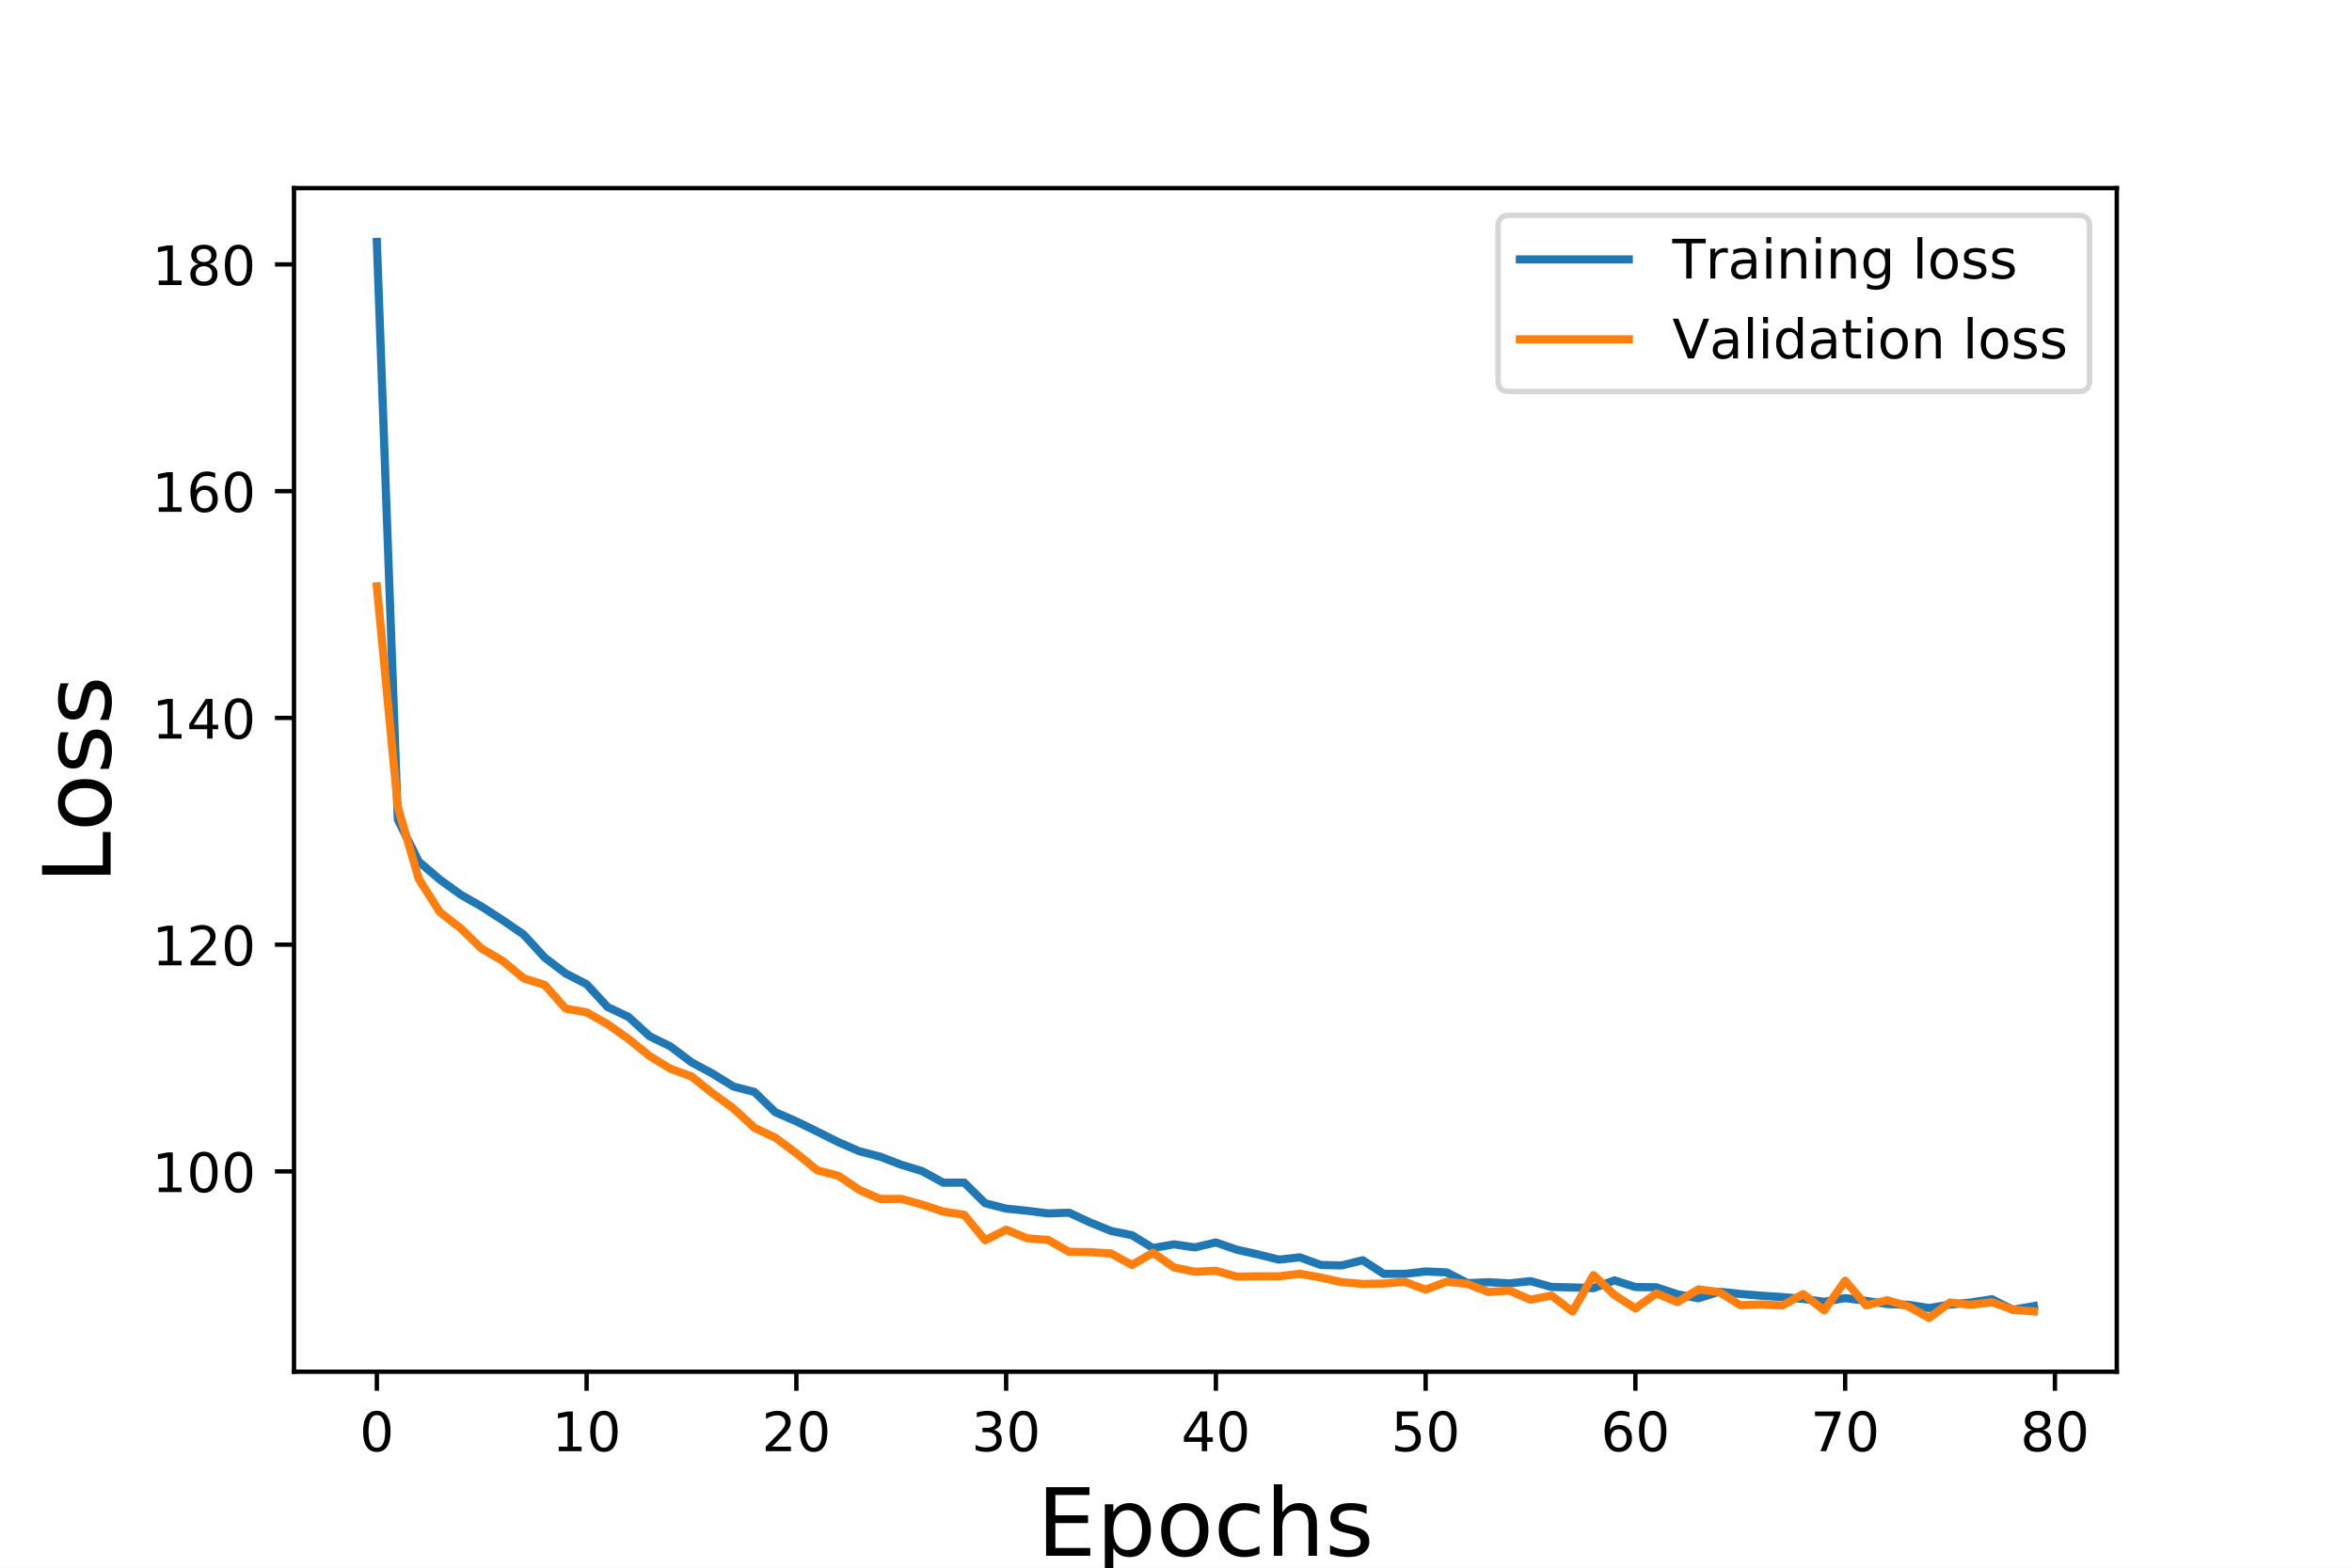
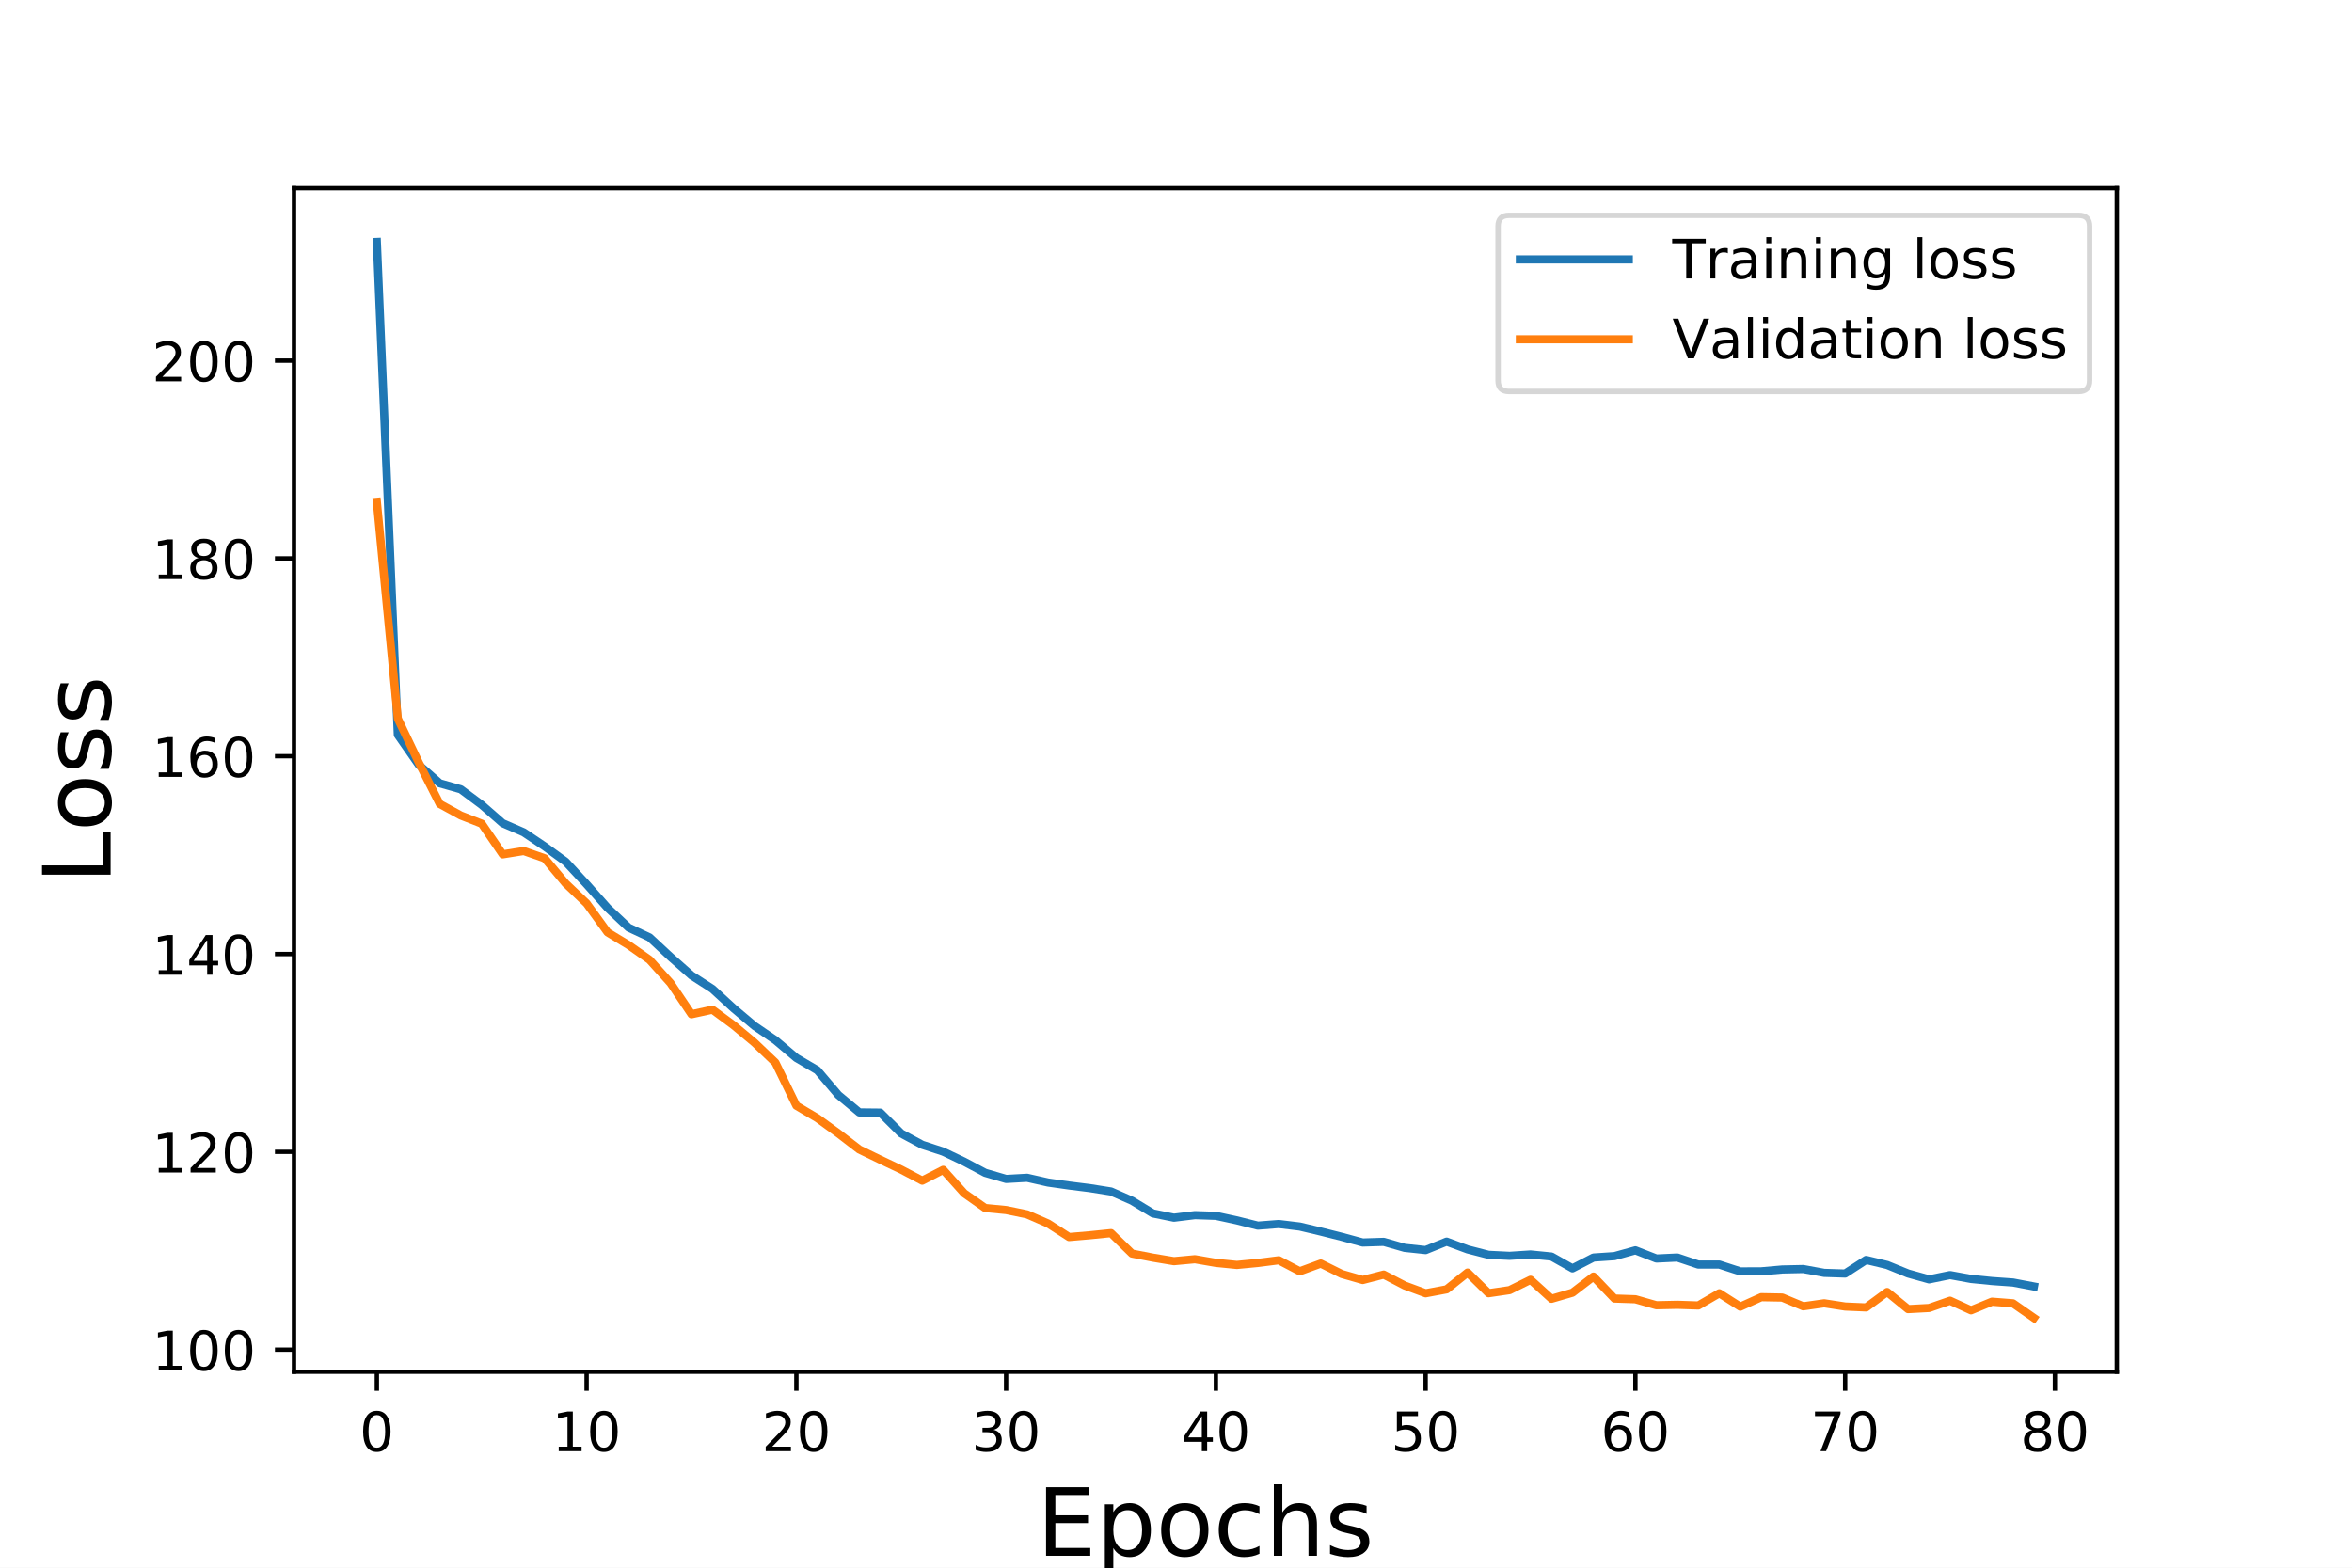
<svg xmlns="http://www.w3.org/2000/svg" xmlns:xlink="http://www.w3.org/1999/xlink" height="288pt" version="1.1" viewBox="0 0 432 288" width="432pt">
  <defs>
    <style type="text/css">
*{stroke-linecap:butt;stroke-linejoin:round;}
  </style>
  </defs>
  <g id="figure_1">
    <g id="patch_1">
      <path d="M 0 288 L 432 288 L 432 0 L 0 0 z " style="fill:#ffffff;" />
    </g>
    <g id="axes_1">
      <g id="patch_2">
        <path d="M 54 252 L 388.8 252 L 388.8 34.56 L 54 34.56 z " style="fill:#ffffff;" />
      </g>
      <g id="matplotlib.axis_1">
        <g id="xtick_1">
          <g id="line2d_1">
            <defs>
-               <path d="M 0 0 L 0 3.5 " id="md4dbf71b27" style="stroke:#000000;stroke-width:0.8;" />
-             </defs>
-             <g>
-               <use style="stroke:#000000;stroke-width:0.8;" x="69.218" xlink:href="#md4dbf71b27" y="252" />
+               <path d="M 0 0 L 0 3.5 " id="m3a8b61f6ad" style="stroke:#000000;stroke-width:0.8;" />
+             </defs>
+             <g>
+               <use style="stroke:#000000;stroke-width:0.8;" x="69.218" xlink:href="#m3a8b61f6ad" y="252" />
            </g>
          </g>
          <g id="text_1">
            <defs>
              <path d="M 31.781 66.406 Q 24.172 66.406 20.328 58.906 Q 16.5 51.422 16.5 36.375 Q 16.5 21.391 20.328 13.891 Q 24.172 6.391 31.781 6.391 Q 39.453 6.391 43.281 13.891 Q 47.125 21.391 47.125 36.375 Q 47.125 51.422 43.281 58.906 Q 39.453 66.406 31.781 66.406 z M 31.781 74.219 Q 44.047 74.219 50.516 64.516 Q 56.984 54.828 56.984 36.375 Q 56.984 17.969 50.516 8.266 Q 44.047 -1.422 31.781 -1.422 Q 19.531 -1.422 13.062 8.266 Q 6.594 17.969 6.594 36.375 Q 6.594 54.828 13.062 64.516 Q 19.531 74.219 31.781 74.219 z " id="DejaVuSans-48" />
            </defs>
            <g transform="translate(66.03693 266.5984)scale(0.1 -0.1)">
              <use xlink:href="#DejaVuSans-48" />
            </g>
          </g>
        </g>
        <g id="xtick_2">
          <g id="line2d_2">
            <g>
-               <use style="stroke:#000000;stroke-width:0.8;" x="107.745" xlink:href="#md4dbf71b27" y="252" />
+               <use style="stroke:#000000;stroke-width:0.8;" x="107.745" xlink:href="#m3a8b61f6ad" y="252" />
            </g>
          </g>
          <g id="text_2">
            <defs>
              <path d="M 12.406 8.297 L 28.516 8.297 L 28.516 63.922 L 10.984 60.406 L 10.984 69.391 L 28.422 72.906 L 38.281 72.906 L 38.281 8.297 L 54.391 8.297 L 54.391 0 L 12.406 0 z " id="DejaVuSans-49" />
            </defs>
            <g transform="translate(101.3827 266.5984)scale(0.1 -0.1)">
              <use xlink:href="#DejaVuSans-49" />
              <use x="63.623" xlink:href="#DejaVuSans-48" />
            </g>
          </g>
        </g>
        <g id="xtick_3">
          <g id="line2d_3">
            <g>
-               <use style="stroke:#000000;stroke-width:0.8;" x="146.272" xlink:href="#md4dbf71b27" y="252" />
+               <use style="stroke:#000000;stroke-width:0.8;" x="146.272" xlink:href="#m3a8b61f6ad" y="252" />
            </g>
          </g>
          <g id="text_3">
            <defs>
              <path d="M 19.188 8.297 L 53.609 8.297 L 53.609 0 L 7.328 0 L 7.328 8.297 Q 12.938 14.109 22.625 23.891 Q 32.328 33.688 34.812 36.531 Q 39.547 41.844 41.422 45.531 Q 43.312 49.219 43.312 52.781 Q 43.312 58.594 39.234 62.25 Q 35.156 65.922 28.609 65.922 Q 23.969 65.922 18.812 64.312 Q 13.672 62.703 7.812 59.422 L 7.812 69.391 Q 13.766 71.781 18.938 73 Q 24.125 74.219 28.422 74.219 Q 39.75 74.219 46.484 68.547 Q 53.219 62.891 53.219 53.422 Q 53.219 48.922 51.531 44.891 Q 49.859 40.875 45.406 35.406 Q 44.188 33.984 37.641 27.219 Q 31.109 20.453 19.188 8.297 z " id="DejaVuSans-50" />
            </defs>
            <g transform="translate(139.9098 266.5984)scale(0.1 -0.1)">
              <use xlink:href="#DejaVuSans-50" />
              <use x="63.623" xlink:href="#DejaVuSans-48" />
            </g>
          </g>
        </g>
        <g id="xtick_4">
          <g id="line2d_4">
            <g>
-               <use style="stroke:#000000;stroke-width:0.8;" x="184.799" xlink:href="#md4dbf71b27" y="252" />
+               <use style="stroke:#000000;stroke-width:0.8;" x="184.799" xlink:href="#m3a8b61f6ad" y="252" />
            </g>
          </g>
          <g id="text_4">
            <defs>
              <path d="M 40.578 39.312 Q 47.656 37.797 51.625 33 Q 55.609 28.219 55.609 21.188 Q 55.609 10.406 48.188 4.484 Q 40.766 -1.422 27.094 -1.422 Q 22.516 -1.422 17.656 -0.516 Q 12.797 0.391 7.625 2.203 L 7.625 11.719 Q 11.719 9.328 16.594 8.109 Q 21.484 6.891 26.812 6.891 Q 36.078 6.891 40.938 10.547 Q 45.797 14.203 45.797 21.188 Q 45.797 27.641 41.281 31.266 Q 36.766 34.906 28.719 34.906 L 20.219 34.906 L 20.219 43.016 L 29.109 43.016 Q 36.375 43.016 40.234 45.922 Q 44.094 48.828 44.094 54.297 Q 44.094 59.906 40.109 62.906 Q 36.141 65.922 28.719 65.922 Q 24.656 65.922 20.016 65.031 Q 15.375 64.156 9.812 62.312 L 9.812 71.094 Q 15.438 72.656 20.344 73.438 Q 25.25 74.219 29.594 74.219 Q 40.828 74.219 47.359 69.109 Q 53.906 64.016 53.906 55.328 Q 53.906 49.266 50.438 45.094 Q 46.969 40.922 40.578 39.312 z " id="DejaVuSans-51" />
            </defs>
            <g transform="translate(178.4368 266.5984)scale(0.1 -0.1)">
              <use xlink:href="#DejaVuSans-51" />
              <use x="63.623" xlink:href="#DejaVuSans-48" />
            </g>
          </g>
        </g>
        <g id="xtick_5">
          <g id="line2d_5">
            <g>
-               <use style="stroke:#000000;stroke-width:0.8;" x="223.326" xlink:href="#md4dbf71b27" y="252" />
+               <use style="stroke:#000000;stroke-width:0.8;" x="223.326" xlink:href="#m3a8b61f6ad" y="252" />
            </g>
          </g>
          <g id="text_5">
            <defs>
              <path d="M 37.797 64.312 L 12.891 25.391 L 37.797 25.391 z M 35.203 72.906 L 47.609 72.906 L 47.609 25.391 L 58.016 25.391 L 58.016 17.188 L 47.609 17.188 L 47.609 0 L 37.797 0 L 37.797 17.188 L 4.891 17.188 L 4.891 26.703 z " id="DejaVuSans-52" />
            </defs>
            <g transform="translate(216.9639 266.5984)scale(0.1 -0.1)">
              <use xlink:href="#DejaVuSans-52" />
              <use x="63.623" xlink:href="#DejaVuSans-48" />
            </g>
          </g>
        </g>
        <g id="xtick_6">
          <g id="line2d_6">
            <g>
-               <use style="stroke:#000000;stroke-width:0.8;" x="261.853" xlink:href="#md4dbf71b27" y="252" />
+               <use style="stroke:#000000;stroke-width:0.8;" x="261.853" xlink:href="#m3a8b61f6ad" y="252" />
            </g>
          </g>
          <g id="text_6">
            <defs>
              <path d="M 10.797 72.906 L 49.516 72.906 L 49.516 64.594 L 19.828 64.594 L 19.828 46.734 Q 21.969 47.469 24.109 47.828 Q 26.266 48.188 28.422 48.188 Q 40.625 48.188 47.75 41.5 Q 54.891 34.812 54.891 23.391 Q 54.891 11.625 47.562 5.094 Q 40.234 -1.422 26.906 -1.422 Q 22.312 -1.422 17.547 -0.641 Q 12.797 0.141 7.719 1.703 L 7.719 11.625 Q 12.109 9.234 16.797 8.062 Q 21.484 6.891 26.703 6.891 Q 35.156 6.891 40.078 11.328 Q 45.016 15.766 45.016 23.391 Q 45.016 31 40.078 35.438 Q 35.156 39.891 26.703 39.891 Q 22.75 39.891 18.812 39.016 Q 14.891 38.141 10.797 36.281 z " id="DejaVuSans-53" />
            </defs>
            <g transform="translate(255.4909 266.5984)scale(0.1 -0.1)">
              <use xlink:href="#DejaVuSans-53" />
              <use x="63.623" xlink:href="#DejaVuSans-48" />
            </g>
          </g>
        </g>
        <g id="xtick_7">
          <g id="line2d_7">
            <g>
-               <use style="stroke:#000000;stroke-width:0.8;" x="300.38" xlink:href="#md4dbf71b27" y="252" />
+               <use style="stroke:#000000;stroke-width:0.8;" x="300.38" xlink:href="#m3a8b61f6ad" y="252" />
            </g>
          </g>
          <g id="text_7">
            <defs>
              <path d="M 33.016 40.375 Q 26.375 40.375 22.484 35.828 Q 18.609 31.297 18.609 23.391 Q 18.609 15.531 22.484 10.953 Q 26.375 6.391 33.016 6.391 Q 39.656 6.391 43.531 10.953 Q 47.406 15.531 47.406 23.391 Q 47.406 31.297 43.531 35.828 Q 39.656 40.375 33.016 40.375 z M 52.594 71.297 L 52.594 62.312 Q 48.875 64.062 45.094 64.984 Q 41.312 65.922 37.594 65.922 Q 27.828 65.922 22.672 59.328 Q 17.531 52.734 16.797 39.406 Q 19.672 43.656 24.016 45.922 Q 28.375 48.188 33.594 48.188 Q 44.578 48.188 50.953 41.516 Q 57.328 34.859 57.328 23.391 Q 57.328 12.156 50.688 5.359 Q 44.047 -1.422 33.016 -1.422 Q 20.359 -1.422 13.672 8.266 Q 6.984 17.969 6.984 36.375 Q 6.984 53.656 15.188 63.938 Q 23.391 74.219 37.203 74.219 Q 40.922 74.219 44.703 73.484 Q 48.484 72.75 52.594 71.297 z " id="DejaVuSans-54" />
            </defs>
            <g transform="translate(294.0179 266.5984)scale(0.1 -0.1)">
              <use xlink:href="#DejaVuSans-54" />
              <use x="63.623" xlink:href="#DejaVuSans-48" />
            </g>
          </g>
        </g>
        <g id="xtick_8">
          <g id="line2d_8">
            <g>
-               <use style="stroke:#000000;stroke-width:0.8;" x="338.907" xlink:href="#md4dbf71b27" y="252" />
+               <use style="stroke:#000000;stroke-width:0.8;" x="338.907" xlink:href="#m3a8b61f6ad" y="252" />
            </g>
          </g>
          <g id="text_8">
            <defs>
              <path d="M 8.203 72.906 L 55.078 72.906 L 55.078 68.703 L 28.609 0 L 18.312 0 L 43.219 64.594 L 8.203 64.594 z " id="DejaVuSans-55" />
            </defs>
            <g transform="translate(332.545 266.5984)scale(0.1 -0.1)">
              <use xlink:href="#DejaVuSans-55" />
              <use x="63.623" xlink:href="#DejaVuSans-48" />
            </g>
          </g>
        </g>
        <g id="xtick_9">
          <g id="line2d_9">
            <g>
-               <use style="stroke:#000000;stroke-width:0.8;" x="377.435" xlink:href="#md4dbf71b27" y="252" />
+               <use style="stroke:#000000;stroke-width:0.8;" x="377.435" xlink:href="#m3a8b61f6ad" y="252" />
            </g>
          </g>
          <g id="text_9">
            <defs>
              <path d="M 31.781 34.625 Q 24.75 34.625 20.719 30.859 Q 16.703 27.094 16.703 20.516 Q 16.703 13.922 20.719 10.156 Q 24.75 6.391 31.781 6.391 Q 38.812 6.391 42.859 10.172 Q 46.922 13.969 46.922 20.516 Q 46.922 27.094 42.891 30.859 Q 38.875 34.625 31.781 34.625 z M 21.922 38.812 Q 15.578 40.375 12.031 44.719 Q 8.5 49.078 8.5 55.328 Q 8.5 64.062 14.719 69.141 Q 20.953 74.219 31.781 74.219 Q 42.672 74.219 48.875 69.141 Q 55.078 64.062 55.078 55.328 Q 55.078 49.078 51.531 44.719 Q 48 40.375 41.703 38.812 Q 48.828 37.156 52.797 32.312 Q 56.781 27.484 56.781 20.516 Q 56.781 9.906 50.312 4.234 Q 43.844 -1.422 31.781 -1.422 Q 19.734 -1.422 13.25 4.234 Q 6.781 9.906 6.781 20.516 Q 6.781 27.484 10.781 32.312 Q 14.797 37.156 21.922 38.812 z M 18.312 54.391 Q 18.312 48.734 21.844 45.562 Q 25.391 42.391 31.781 42.391 Q 38.141 42.391 41.719 45.562 Q 45.312 48.734 45.312 54.391 Q 45.312 60.062 41.719 63.234 Q 38.141 66.406 31.781 66.406 Q 25.391 66.406 21.844 63.234 Q 18.312 60.062 18.312 54.391 z " id="DejaVuSans-56" />
            </defs>
            <g transform="translate(371.072 266.5984)scale(0.1 -0.1)">
              <use xlink:href="#DejaVuSans-56" />
              <use x="63.623" xlink:href="#DejaVuSans-48" />
            </g>
          </g>
        </g>
        <g id="text_10">
          <defs>
            <path d="M 9.812 72.906 L 55.906 72.906 L 55.906 64.594 L 19.672 64.594 L 19.672 43.016 L 54.391 43.016 L 54.391 34.719 L 19.672 34.719 L 19.672 8.297 L 56.781 8.297 L 56.781 0 L 9.812 0 z " id="DejaVuSans-69" />
            <path d="M 18.109 8.203 L 18.109 -20.797 L 9.078 -20.797 L 9.078 54.688 L 18.109 54.688 L 18.109 46.391 Q 20.953 51.266 25.266 53.625 Q 29.594 56 35.594 56 Q 45.562 56 51.781 48.094 Q 58.016 40.188 58.016 27.297 Q 58.016 14.406 51.781 6.484 Q 45.562 -1.422 35.594 -1.422 Q 29.594 -1.422 25.266 0.953 Q 20.953 3.328 18.109 8.203 z M 48.688 27.297 Q 48.688 37.203 44.609 42.844 Q 40.531 48.484 33.406 48.484 Q 26.266 48.484 22.188 42.844 Q 18.109 37.203 18.109 27.297 Q 18.109 17.391 22.188 11.75 Q 26.266 6.109 33.406 6.109 Q 40.531 6.109 44.609 11.75 Q 48.688 17.391 48.688 27.297 z " id="DejaVuSans-112" />
            <path d="M 30.609 48.391 Q 23.391 48.391 19.188 42.75 Q 14.984 37.109 14.984 27.297 Q 14.984 17.484 19.156 11.844 Q 23.344 6.203 30.609 6.203 Q 37.797 6.203 41.984 11.859 Q 46.188 17.531 46.188 27.297 Q 46.188 37.016 41.984 42.703 Q 37.797 48.391 30.609 48.391 z M 30.609 56 Q 42.328 56 49.016 48.375 Q 55.719 40.766 55.719 27.297 Q 55.719 13.875 49.016 6.219 Q 42.328 -1.422 30.609 -1.422 Q 18.844 -1.422 12.172 6.219 Q 5.516 13.875 5.516 27.297 Q 5.516 40.766 12.172 48.375 Q 18.844 56 30.609 56 z " id="DejaVuSans-111" />
            <path d="M 48.781 52.594 L 48.781 44.188 Q 44.969 46.297 41.141 47.344 Q 37.312 48.391 33.406 48.391 Q 24.656 48.391 19.812 42.844 Q 14.984 37.312 14.984 27.297 Q 14.984 17.281 19.812 11.734 Q 24.656 6.203 33.406 6.203 Q 37.312 6.203 41.141 7.25 Q 44.969 8.297 48.781 10.406 L 48.781 2.094 Q 45.016 0.344 40.984 -0.531 Q 36.969 -1.422 32.422 -1.422 Q 20.062 -1.422 12.781 6.344 Q 5.516 14.109 5.516 27.297 Q 5.516 40.672 12.859 48.328 Q 20.219 56 33.016 56 Q 37.156 56 41.109 55.141 Q 45.062 54.297 48.781 52.594 z " id="DejaVuSans-99" />
            <path d="M 54.891 33.016 L 54.891 0 L 45.906 0 L 45.906 32.719 Q 45.906 40.484 42.875 44.328 Q 39.844 48.188 33.797 48.188 Q 26.516 48.188 22.312 43.547 Q 18.109 38.922 18.109 30.906 L 18.109 0 L 9.078 0 L 9.078 75.984 L 18.109 75.984 L 18.109 46.188 Q 21.344 51.125 25.703 53.562 Q 30.078 56 35.797 56 Q 45.219 56 50.047 50.172 Q 54.891 44.344 54.891 33.016 z " id="DejaVuSans-104" />
            <path d="M 44.281 53.078 L 44.281 44.578 Q 40.484 46.531 36.375 47.5 Q 32.281 48.484 27.875 48.484 Q 21.188 48.484 17.844 46.438 Q 14.5 44.391 14.5 40.281 Q 14.5 37.156 16.891 35.375 Q 19.281 33.594 26.516 31.984 L 29.594 31.297 Q 39.156 29.25 43.188 25.516 Q 47.219 21.781 47.219 15.094 Q 47.219 7.469 41.188 3.016 Q 35.156 -1.422 24.609 -1.422 Q 20.219 -1.422 15.453 -0.562 Q 10.688 0.297 5.422 2 L 5.422 11.281 Q 10.406 8.688 15.234 7.391 Q 20.062 6.109 24.812 6.109 Q 31.156 6.109 34.562 8.281 Q 37.984 10.453 37.984 14.406 Q 37.984 18.062 35.516 20.016 Q 33.062 21.969 24.703 23.781 L 21.578 24.516 Q 13.234 26.266 9.516 29.906 Q 5.812 33.547 5.812 39.891 Q 5.812 47.609 11.281 51.797 Q 16.75 56 26.812 56 Q 31.781 56 36.172 55.266 Q 40.578 54.547 44.281 53.078 z " id="DejaVuSans-115" />
          </defs>
          <g transform="translate(190.4418 285.8082)scale(0.1728 -0.1728)">
            <use xlink:href="#DejaVuSans-69" />
            <use x="63.184" xlink:href="#DejaVuSans-112" />
            <use x="126.66" xlink:href="#DejaVuSans-111" />
            <use x="187.842" xlink:href="#DejaVuSans-99" />
            <use x="242.822" xlink:href="#DejaVuSans-104" />
            <use x="306.201" xlink:href="#DejaVuSans-115" />
          </g>
        </g>
      </g>
      <g id="matplotlib.axis_2">
        <g id="ytick_1">
          <g id="line2d_10">
            <defs>
-               <path d="M 0 0 L -3.5 0 " id="md263e37d5f" style="stroke:#000000;stroke-width:0.8;" />
-             </defs>
-             <g>
-               <use style="stroke:#000000;stroke-width:0.8;" x="54" xlink:href="#md263e37d5f" y="215.2" />
+               <path d="M 0 0 L -3.5 0 " id="m6f2fecf2c5" style="stroke:#000000;stroke-width:0.8;" />
+             </defs>
+             <g>
+               <use style="stroke:#000000;stroke-width:0.8;" x="54" xlink:href="#m6f2fecf2c5" y="247.942" />
            </g>
          </g>
          <g id="text_11">
-             <g transform="translate(27.9125 218.9995)scale(0.1 -0.1)">
+             <g transform="translate(27.9125 251.7408)scale(0.1 -0.1)">
              <use xlink:href="#DejaVuSans-49" />
              <use x="63.623" xlink:href="#DejaVuSans-48" />
              <use x="127.246" xlink:href="#DejaVuSans-48" />
            </g>
          </g>
        </g>
        <g id="ytick_2">
          <g id="line2d_11">
            <g>
-               <use style="stroke:#000000;stroke-width:0.8;" x="54" xlink:href="#md263e37d5f" y="173.544" />
+               <use style="stroke:#000000;stroke-width:0.8;" x="54" xlink:href="#m6f2fecf2c5" y="211.603" />
            </g>
          </g>
          <g id="text_12">
-             <g transform="translate(27.9125 177.3435)scale(0.1 -0.1)">
+             <g transform="translate(27.9125 215.4024)scale(0.1 -0.1)">
              <use xlink:href="#DejaVuSans-49" />
              <use x="63.623" xlink:href="#DejaVuSans-50" />
              <use x="127.246" xlink:href="#DejaVuSans-48" />
            </g>
          </g>
        </g>
        <g id="ytick_3">
          <g id="line2d_12">
            <g>
-               <use style="stroke:#000000;stroke-width:0.8;" x="54" xlink:href="#md263e37d5f" y="131.888" />
+               <use style="stroke:#000000;stroke-width:0.8;" x="54" xlink:href="#m6f2fecf2c5" y="175.265" />
            </g>
          </g>
          <g id="text_13">
-             <g transform="translate(27.9125 135.6874)scale(0.1 -0.1)">
+             <g transform="translate(27.9125 179.064)scale(0.1 -0.1)">
              <use xlink:href="#DejaVuSans-49" />
              <use x="63.623" xlink:href="#DejaVuSans-52" />
              <use x="127.246" xlink:href="#DejaVuSans-48" />
            </g>
          </g>
        </g>
        <g id="ytick_4">
          <g id="line2d_13">
            <g>
-               <use style="stroke:#000000;stroke-width:0.8;" x="54" xlink:href="#md263e37d5f" y="90.232" />
+               <use style="stroke:#000000;stroke-width:0.8;" x="54" xlink:href="#m6f2fecf2c5" y="138.926" />
            </g>
          </g>
          <g id="text_14">
-             <g transform="translate(27.9125 94.03129)scale(0.1 -0.1)">
+             <g transform="translate(27.9125 142.7255)scale(0.1 -0.1)">
              <use xlink:href="#DejaVuSans-49" />
              <use x="63.623" xlink:href="#DejaVuSans-54" />
              <use x="127.246" xlink:href="#DejaVuSans-48" />
            </g>
          </g>
        </g>
        <g id="ytick_5">
          <g id="line2d_14">
            <g>
-               <use style="stroke:#000000;stroke-width:0.8;" x="54" xlink:href="#md263e37d5f" y="48.576" />
+               <use style="stroke:#000000;stroke-width:0.8;" x="54" xlink:href="#m6f2fecf2c5" y="102.588" />
            </g>
          </g>
          <g id="text_15">
-             <g transform="translate(27.9125 52.37521)scale(0.1 -0.1)">
+             <g transform="translate(27.9125 106.3871)scale(0.1 -0.1)">
              <use xlink:href="#DejaVuSans-49" />
              <use x="63.623" xlink:href="#DejaVuSans-56" />
              <use x="127.246" xlink:href="#DejaVuSans-48" />
            </g>
          </g>
        </g>
-         <g id="text_16">
+         <g id="ytick_6">
+           <g id="line2d_15">
+             <g>
+               <use style="stroke:#000000;stroke-width:0.8;" x="54" xlink:href="#m6f2fecf2c5" y="66.249" />
+             </g>
+           </g>
+           <g id="text_16">
+             <g transform="translate(27.9125 70.04866)scale(0.1 -0.1)">
+               <use xlink:href="#DejaVuSans-50" />
+               <use x="63.623" xlink:href="#DejaVuSans-48" />
+               <use x="127.246" xlink:href="#DejaVuSans-48" />
+             </g>
+           </g>
+         </g>
+         <g id="text_17">
          <defs>
            <path d="M 9.812 72.906 L 19.672 72.906 L 19.672 8.297 L 55.172 8.297 L 55.172 0 L 9.812 0 z " id="DejaVuSans-76" />
          </defs>
          <g transform="translate(20.3188 162.3811)rotate(-90)scale(0.1728 -0.1728)">
            <use xlink:href="#DejaVuSans-76" />
            <use x="55.697" xlink:href="#DejaVuSans-111" />
            <use x="116.879" xlink:href="#DejaVuSans-115" />
            <use x="168.979" xlink:href="#DejaVuSans-115" />
          </g>
        </g>
      </g>
-       <g id="line2d_15">
-         <path clip-path="url(#pb6aba9adb1)" d="M 69.218 44.444 L 73.071 150.572 L 76.924 158.297 L 80.776 161.58 L 84.629 164.365 L 88.482 166.563 L 92.334 169.053 L 96.187 171.698 L 100.04 175.911 L 103.893 178.834 L 107.745 180.81 L 111.598 184.999 L 115.451 186.827 L 119.303 190.364 L 123.156 192.248 L 127.009 195.158 L 130.861 197.221 L 134.714 199.606 L 138.567 200.602 L 142.42 204.331 L 146.272 206.009 L 150.125 207.893 L 153.978 209.824 L 157.83 211.496 L 161.683 212.499 L 165.536 213.98 L 169.388 215.149 L 173.241 217.271 L 177.094 217.255 L 180.947 221.047 L 184.799 222.037 L 188.652 222.432 L 192.505 222.916 L 196.357 222.784 L 200.21 224.572 L 204.063 226.137 L 207.916 226.924 L 211.768 229.277 L 215.621 228.595 L 219.474 229.161 L 223.326 228.249 L 227.179 229.59 L 231.032 230.438 L 234.884 231.406 L 238.737 230.984 L 242.59 232.387 L 246.443 232.469 L 250.295 231.516 L 254.148 234.018 L 258.001 234.024 L 261.853 233.585 L 265.706 233.747 L 269.559 235.729 L 273.412 235.551 L 277.264 235.765 L 281.117 235.362 L 284.97 236.427 L 288.822 236.512 L 292.675 236.647 L 296.528 235.216 L 300.38 236.445 L 304.233 236.489 L 308.086 237.771 L 311.939 238.513 L 315.791 237.295 L 319.644 237.711 L 323.497 238.034 L 327.349 238.282 L 331.202 238.625 L 335.055 239.147 L 338.907 238.475 L 342.76 238.988 L 346.613 239.569 L 350.466 239.698 L 354.318 240.3 L 358.171 239.663 L 362.024 239.277 L 365.876 238.689 L 369.729 240.615 L 373.582 239.949 " style="fill:none;stroke:#1f77b4;stroke-linecap:square;stroke-width:1.5;" />
-       </g>
      <g id="line2d_16">
-         <path clip-path="url(#pb6aba9adb1)" d="M 69.218 107.712 L 73.071 148.268 L 76.924 161.48 L 80.776 167.549 L 84.629 170.552 L 88.482 174.28 L 92.334 176.524 L 96.187 179.732 L 100.04 180.929 L 103.893 185.284 L 107.745 185.975 L 111.598 188.151 L 115.451 190.871 L 119.303 193.994 L 123.156 196.349 L 127.009 197.75 L 130.861 200.831 L 134.714 203.628 L 138.567 207.192 L 142.42 209.007 L 146.272 211.872 L 150.125 215.008 L 153.978 215.998 L 157.83 218.596 L 161.683 220.272 L 165.536 220.242 L 169.388 221.312 L 173.241 222.575 L 177.094 223.167 L 180.947 227.844 L 184.799 225.904 L 188.652 227.489 L 192.505 227.788 L 196.357 229.972 L 200.21 230.029 L 204.063 230.279 L 207.916 232.384 L 211.768 230.129 L 215.621 232.842 L 219.474 233.631 L 223.326 233.463 L 227.179 234.531 L 231.032 234.463 L 234.884 234.476 L 238.737 234.008 L 242.59 234.69 L 246.443 235.548 L 250.295 235.875 L 254.148 235.808 L 258.001 235.479 L 261.853 236.92 L 265.706 235.455 L 269.559 235.884 L 273.412 237.355 L 277.264 237.098 L 281.117 238.768 L 284.97 238.011 L 288.822 240.947 L 292.675 234.25 L 296.528 237.896 L 300.38 240.368 L 304.233 237.603 L 308.086 239.22 L 311.939 236.869 L 315.791 237.371 L 319.644 239.772 L 323.497 239.645 L 327.349 239.834 L 331.202 237.737 L 335.055 240.721 L 338.907 235.283 L 342.76 239.8 L 346.613 238.87 L 350.466 239.976 L 354.318 242.116 L 358.171 239.274 L 362.024 239.701 L 365.876 239.231 L 369.729 240.599 L 373.582 240.927 " style="fill:none;stroke:#ff7f0e;stroke-linecap:square;stroke-width:1.5;" />
+         <path clip-path="url(#pf09a7c21a8)" d="M 69.218 44.444 L 73.071 134.988 L 76.924 140.506 L 80.776 143.9 L 84.629 144.998 L 88.482 147.865 L 92.334 151.232 L 96.187 152.906 L 100.04 155.495 L 103.893 158.299 L 107.745 162.453 L 111.598 166.793 L 115.451 170.408 L 119.303 172.212 L 123.156 175.793 L 127.009 179.198 L 130.861 181.678 L 134.714 185.218 L 138.567 188.468 L 142.42 191.098 L 146.272 194.354 L 150.125 196.62 L 153.978 201.156 L 157.83 204.361 L 161.683 204.4 L 165.536 208.232 L 169.388 210.309 L 173.241 211.572 L 177.094 213.41 L 180.947 215.459 L 184.799 216.588 L 188.652 216.369 L 192.505 217.241 L 196.357 217.79 L 200.21 218.274 L 204.063 218.886 L 207.916 220.585 L 211.768 222.917 L 215.621 223.703 L 219.474 223.229 L 223.326 223.36 L 227.179 224.195 L 231.032 225.165 L 234.884 224.864 L 238.737 225.332 L 242.59 226.248 L 246.443 227.219 L 250.295 228.265 L 254.148 228.143 L 258.001 229.245 L 261.853 229.654 L 265.706 228.1 L 269.559 229.529 L 273.412 230.524 L 277.264 230.712 L 281.117 230.459 L 284.97 230.84 L 288.822 233.009 L 292.675 231.025 L 296.528 230.767 L 300.38 229.698 L 304.233 231.207 L 308.086 231.021 L 311.939 232.316 L 315.791 232.314 L 319.644 233.569 L 323.497 233.553 L 327.349 233.214 L 331.202 233.132 L 335.055 233.838 L 338.907 233.962 L 342.76 231.463 L 346.613 232.388 L 350.466 233.957 L 354.318 235.034 L 358.171 234.244 L 362.024 234.952 L 365.876 235.336 L 369.729 235.609 L 373.582 236.339 " style="fill:none;stroke:#1f77b4;stroke-linecap:square;stroke-width:1.5;" />
+       </g>
+       <g id="line2d_17">
+         <path clip-path="url(#pf09a7c21a8)" d="M 69.218 92.19 L 73.071 132.011 L 76.924 140.096 L 80.776 147.695 L 84.629 149.808 L 88.482 151.32 L 92.334 156.954 L 96.187 156.334 L 100.04 157.679 L 103.893 162.3 L 107.745 165.96 L 111.598 171.283 L 115.451 173.616 L 119.303 176.327 L 123.156 180.601 L 127.009 186.325 L 130.861 185.483 L 134.714 188.33 L 138.567 191.541 L 142.42 195.213 L 146.272 203.124 L 150.125 205.412 L 153.978 208.216 L 157.83 211.176 L 161.683 213.043 L 165.536 214.87 L 169.388 216.897 L 173.241 214.911 L 177.094 219.214 L 180.947 221.926 L 184.799 222.296 L 188.652 223.093 L 192.505 224.774 L 196.357 227.259 L 200.21 226.927 L 204.063 226.536 L 207.916 230.293 L 211.768 231.047 L 215.621 231.691 L 219.474 231.334 L 223.326 232.001 L 227.179 232.383 L 231.032 232.016 L 234.884 231.524 L 238.737 233.549 L 242.59 232.129 L 246.443 234.046 L 250.295 235.149 L 254.148 234.154 L 258.001 236.162 L 261.853 237.587 L 265.706 236.865 L 269.559 233.781 L 273.412 237.577 L 277.264 237.012 L 281.117 235.109 L 284.97 238.598 L 288.822 237.48 L 292.675 234.521 L 296.528 238.553 L 300.38 238.684 L 304.233 239.784 L 308.086 239.701 L 311.939 239.828 L 315.791 237.587 L 319.644 240.044 L 323.497 238.302 L 327.349 238.371 L 331.202 239.979 L 335.055 239.426 L 338.907 240.02 L 342.76 240.188 L 346.613 237.355 L 350.466 240.496 L 354.318 240.288 L 358.171 238.95 L 362.024 240.715 L 365.876 239.129 L 369.729 239.43 L 373.582 242.116 " style="fill:none;stroke:#ff7f0e;stroke-linecap:square;stroke-width:1.5;" />
      </g>
      <g id="patch_3">
        <path d="M 54 252 L 54 34.56 " style="fill:none;stroke:#000000;stroke-linecap:square;stroke-linejoin:miter;stroke-width:0.8;" />
      </g>
      <g id="patch_4">
        <path d="M 388.8 252 L 388.8 34.56 " style="fill:none;stroke:#000000;stroke-linecap:square;stroke-linejoin:miter;stroke-width:0.8;" />
      </g>
      <g id="patch_5">
        <path d="M 54 252 L 388.8 252 " style="fill:none;stroke:#000000;stroke-linecap:square;stroke-linejoin:miter;stroke-width:0.8;" />
      </g>
      <g id="patch_6">
        <path d="M 54 34.56 L 388.8 34.56 " style="fill:none;stroke:#000000;stroke-linecap:square;stroke-linejoin:miter;stroke-width:0.8;" />
      </g>
      <g id="legend_1">
        <g id="patch_7">
          <path d="M 277.161 71.916 L 381.8 71.916 Q 383.8 71.916 383.8 69.916 L 383.8 41.56 Q 383.8 39.56 381.8 39.56 L 277.161 39.56 Q 275.161 39.56 275.161 41.56 L 275.161 69.916 Q 275.161 71.916 277.161 71.916 z " style="fill:#ffffff;opacity:0.8;stroke:#cccccc;stroke-linejoin:miter;" />
        </g>
-         <g id="line2d_17">
+         <g id="line2d_18">
          <path d="M 279.161 47.658 L 299.161 47.658 " style="fill:none;stroke:#1f77b4;stroke-linecap:square;stroke-width:1.5;" />
        </g>
-         <g id="line2d_18" />
-         <g id="text_17">
+         <g id="line2d_19" />
+         <g id="text_18">
          <defs>
            <path d="M -0.297 72.906 L 61.375 72.906 L 61.375 64.594 L 35.5 64.594 L 35.5 0 L 25.594 0 L 25.594 64.594 L -0.297 64.594 z " id="DejaVuSans-84" />
            <path d="M 41.109 46.297 Q 39.594 47.172 37.812 47.578 Q 36.031 48 33.891 48 Q 26.266 48 22.188 43.047 Q 18.109 38.094 18.109 28.812 L 18.109 0 L 9.078 0 L 9.078 54.688 L 18.109 54.688 L 18.109 46.188 Q 20.953 51.172 25.484 53.578 Q 30.031 56 36.531 56 Q 37.453 56 38.578 55.875 Q 39.703 55.766 41.062 55.516 z " id="DejaVuSans-114" />
            <path d="M 34.281 27.484 Q 23.391 27.484 19.188 25 Q 14.984 22.516 14.984 16.5 Q 14.984 11.719 18.141 8.906 Q 21.297 6.109 26.703 6.109 Q 34.188 6.109 38.703 11.406 Q 43.219 16.703 43.219 25.484 L 43.219 27.484 z M 52.203 31.203 L 52.203 0 L 43.219 0 L 43.219 8.297 Q 40.141 3.328 35.547 0.953 Q 30.953 -1.422 24.312 -1.422 Q 15.922 -1.422 10.953 3.297 Q 6 8.016 6 15.922 Q 6 25.141 12.172 29.828 Q 18.359 34.516 30.609 34.516 L 43.219 34.516 L 43.219 35.406 Q 43.219 41.609 39.141 45 Q 35.062 48.391 27.688 48.391 Q 23 48.391 18.547 47.266 Q 14.109 46.141 10.016 43.891 L 10.016 52.203 Q 14.938 54.109 19.578 55.047 Q 24.219 56 28.609 56 Q 40.484 56 46.344 49.844 Q 52.203 43.703 52.203 31.203 z " id="DejaVuSans-97" />
            <path d="M 9.422 54.688 L 18.406 54.688 L 18.406 0 L 9.422 0 z M 9.422 75.984 L 18.406 75.984 L 18.406 64.594 L 9.422 64.594 z " id="DejaVuSans-105" />
            <path d="M 54.891 33.016 L 54.891 0 L 45.906 0 L 45.906 32.719 Q 45.906 40.484 42.875 44.328 Q 39.844 48.188 33.797 48.188 Q 26.516 48.188 22.312 43.547 Q 18.109 38.922 18.109 30.906 L 18.109 0 L 9.078 0 L 9.078 54.688 L 18.109 54.688 L 18.109 46.188 Q 21.344 51.125 25.703 53.562 Q 30.078 56 35.797 56 Q 45.219 56 50.047 50.172 Q 54.891 44.344 54.891 33.016 z " id="DejaVuSans-110" />
            <path d="M 45.406 27.984 Q 45.406 37.75 41.375 43.109 Q 37.359 48.484 30.078 48.484 Q 22.859 48.484 18.828 43.109 Q 14.797 37.75 14.797 27.984 Q 14.797 18.266 18.828 12.891 Q 22.859 7.516 30.078 7.516 Q 37.359 7.516 41.375 12.891 Q 45.406 18.266 45.406 27.984 z M 54.391 6.781 Q 54.391 -7.172 48.188 -13.984 Q 42 -20.797 29.203 -20.797 Q 24.469 -20.797 20.266 -20.094 Q 16.062 -19.391 12.109 -17.922 L 12.109 -9.188 Q 16.062 -11.328 19.922 -12.344 Q 23.781 -13.375 27.781 -13.375 Q 36.625 -13.375 41.016 -8.766 Q 45.406 -4.156 45.406 5.172 L 45.406 9.625 Q 42.625 4.781 38.281 2.391 Q 33.938 0 27.875 0 Q 17.828 0 11.672 7.656 Q 5.516 15.328 5.516 27.984 Q 5.516 40.672 11.672 48.328 Q 17.828 56 27.875 56 Q 33.938 56 38.281 53.609 Q 42.625 51.219 45.406 46.391 L 45.406 54.688 L 54.391 54.688 z " id="DejaVuSans-103" />
            <path id="DejaVuSans-32" />
            <path d="M 9.422 75.984 L 18.406 75.984 L 18.406 0 L 9.422 0 z " id="DejaVuSans-108" />
          </defs>
          <g transform="translate(307.1609 51.15844)scale(0.1 -0.1)">
            <use xlink:href="#DejaVuSans-84" />
            <use x="60.865" xlink:href="#DejaVuSans-114" />
            <use x="101.979" xlink:href="#DejaVuSans-97" />
            <use x="163.258" xlink:href="#DejaVuSans-105" />
            <use x="191.041" xlink:href="#DejaVuSans-110" />
            <use x="254.42" xlink:href="#DejaVuSans-105" />
            <use x="282.203" xlink:href="#DejaVuSans-110" />
            <use x="345.582" xlink:href="#DejaVuSans-103" />
            <use x="409.059" xlink:href="#DejaVuSans-32" />
            <use x="440.846" xlink:href="#DejaVuSans-108" />
            <use x="468.629" xlink:href="#DejaVuSans-111" />
            <use x="529.811" xlink:href="#DejaVuSans-115" />
            <use x="581.91" xlink:href="#DejaVuSans-115" />
          </g>
        </g>
-         <g id="line2d_19">
+         <g id="line2d_20">
          <path d="M 279.161 62.337 L 299.161 62.337 " style="fill:none;stroke:#ff7f0e;stroke-linecap:square;stroke-width:1.5;" />
        </g>
-         <g id="line2d_20" />
-         <g id="text_18">
+         <g id="line2d_21" />
+         <g id="text_19">
          <defs>
            <path d="M 28.609 0 L 0.781 72.906 L 11.078 72.906 L 34.188 11.531 L 57.328 72.906 L 67.578 72.906 L 39.797 0 z " id="DejaVuSans-86" />
            <path d="M 45.406 46.391 L 45.406 75.984 L 54.391 75.984 L 54.391 0 L 45.406 0 L 45.406 8.203 Q 42.578 3.328 38.25 0.953 Q 33.938 -1.422 27.875 -1.422 Q 17.969 -1.422 11.734 6.484 Q 5.516 14.406 5.516 27.297 Q 5.516 40.188 11.734 48.094 Q 17.969 56 27.875 56 Q 33.938 56 38.25 53.625 Q 42.578 51.266 45.406 46.391 z M 14.797 27.297 Q 14.797 17.391 18.875 11.75 Q 22.953 6.109 30.078 6.109 Q 37.203 6.109 41.297 11.75 Q 45.406 17.391 45.406 27.297 Q 45.406 37.203 41.297 42.844 Q 37.203 48.484 30.078 48.484 Q 22.953 48.484 18.875 42.844 Q 14.797 37.203 14.797 27.297 z " id="DejaVuSans-100" />
            <path d="M 18.312 70.219 L 18.312 54.688 L 36.812 54.688 L 36.812 47.703 L 18.312 47.703 L 18.312 18.016 Q 18.312 11.328 20.141 9.422 Q 21.969 7.516 27.594 7.516 L 36.812 7.516 L 36.812 0 L 27.594 0 Q 17.188 0 13.234 3.875 Q 9.281 7.766 9.281 18.016 L 9.281 47.703 L 2.688 47.703 L 2.688 54.688 L 9.281 54.688 L 9.281 70.219 z " id="DejaVuSans-116" />
          </defs>
          <g transform="translate(307.1609 65.83656)scale(0.1 -0.1)">
            <use xlink:href="#DejaVuSans-86" />
            <use x="68.299" xlink:href="#DejaVuSans-97" />
            <use x="129.578" xlink:href="#DejaVuSans-108" />
            <use x="157.361" xlink:href="#DejaVuSans-105" />
            <use x="185.145" xlink:href="#DejaVuSans-100" />
            <use x="248.621" xlink:href="#DejaVuSans-97" />
            <use x="309.9" xlink:href="#DejaVuSans-116" />
            <use x="349.109" xlink:href="#DejaVuSans-105" />
            <use x="376.893" xlink:href="#DejaVuSans-111" />
            <use x="438.074" xlink:href="#DejaVuSans-110" />
            <use x="501.453" xlink:href="#DejaVuSans-32" />
            <use x="533.24" xlink:href="#DejaVuSans-108" />
            <use x="561.023" xlink:href="#DejaVuSans-111" />
            <use x="622.205" xlink:href="#DejaVuSans-115" />
            <use x="674.305" xlink:href="#DejaVuSans-115" />
          </g>
        </g>
      </g>
    </g>
  </g>
  <defs>
-     <clipPath id="pb6aba9adb1">
+     <clipPath id="pf09a7c21a8">
      <rect height="217.44" width="334.8" x="54" y="34.56" />
    </clipPath>
  </defs>
</svg>
